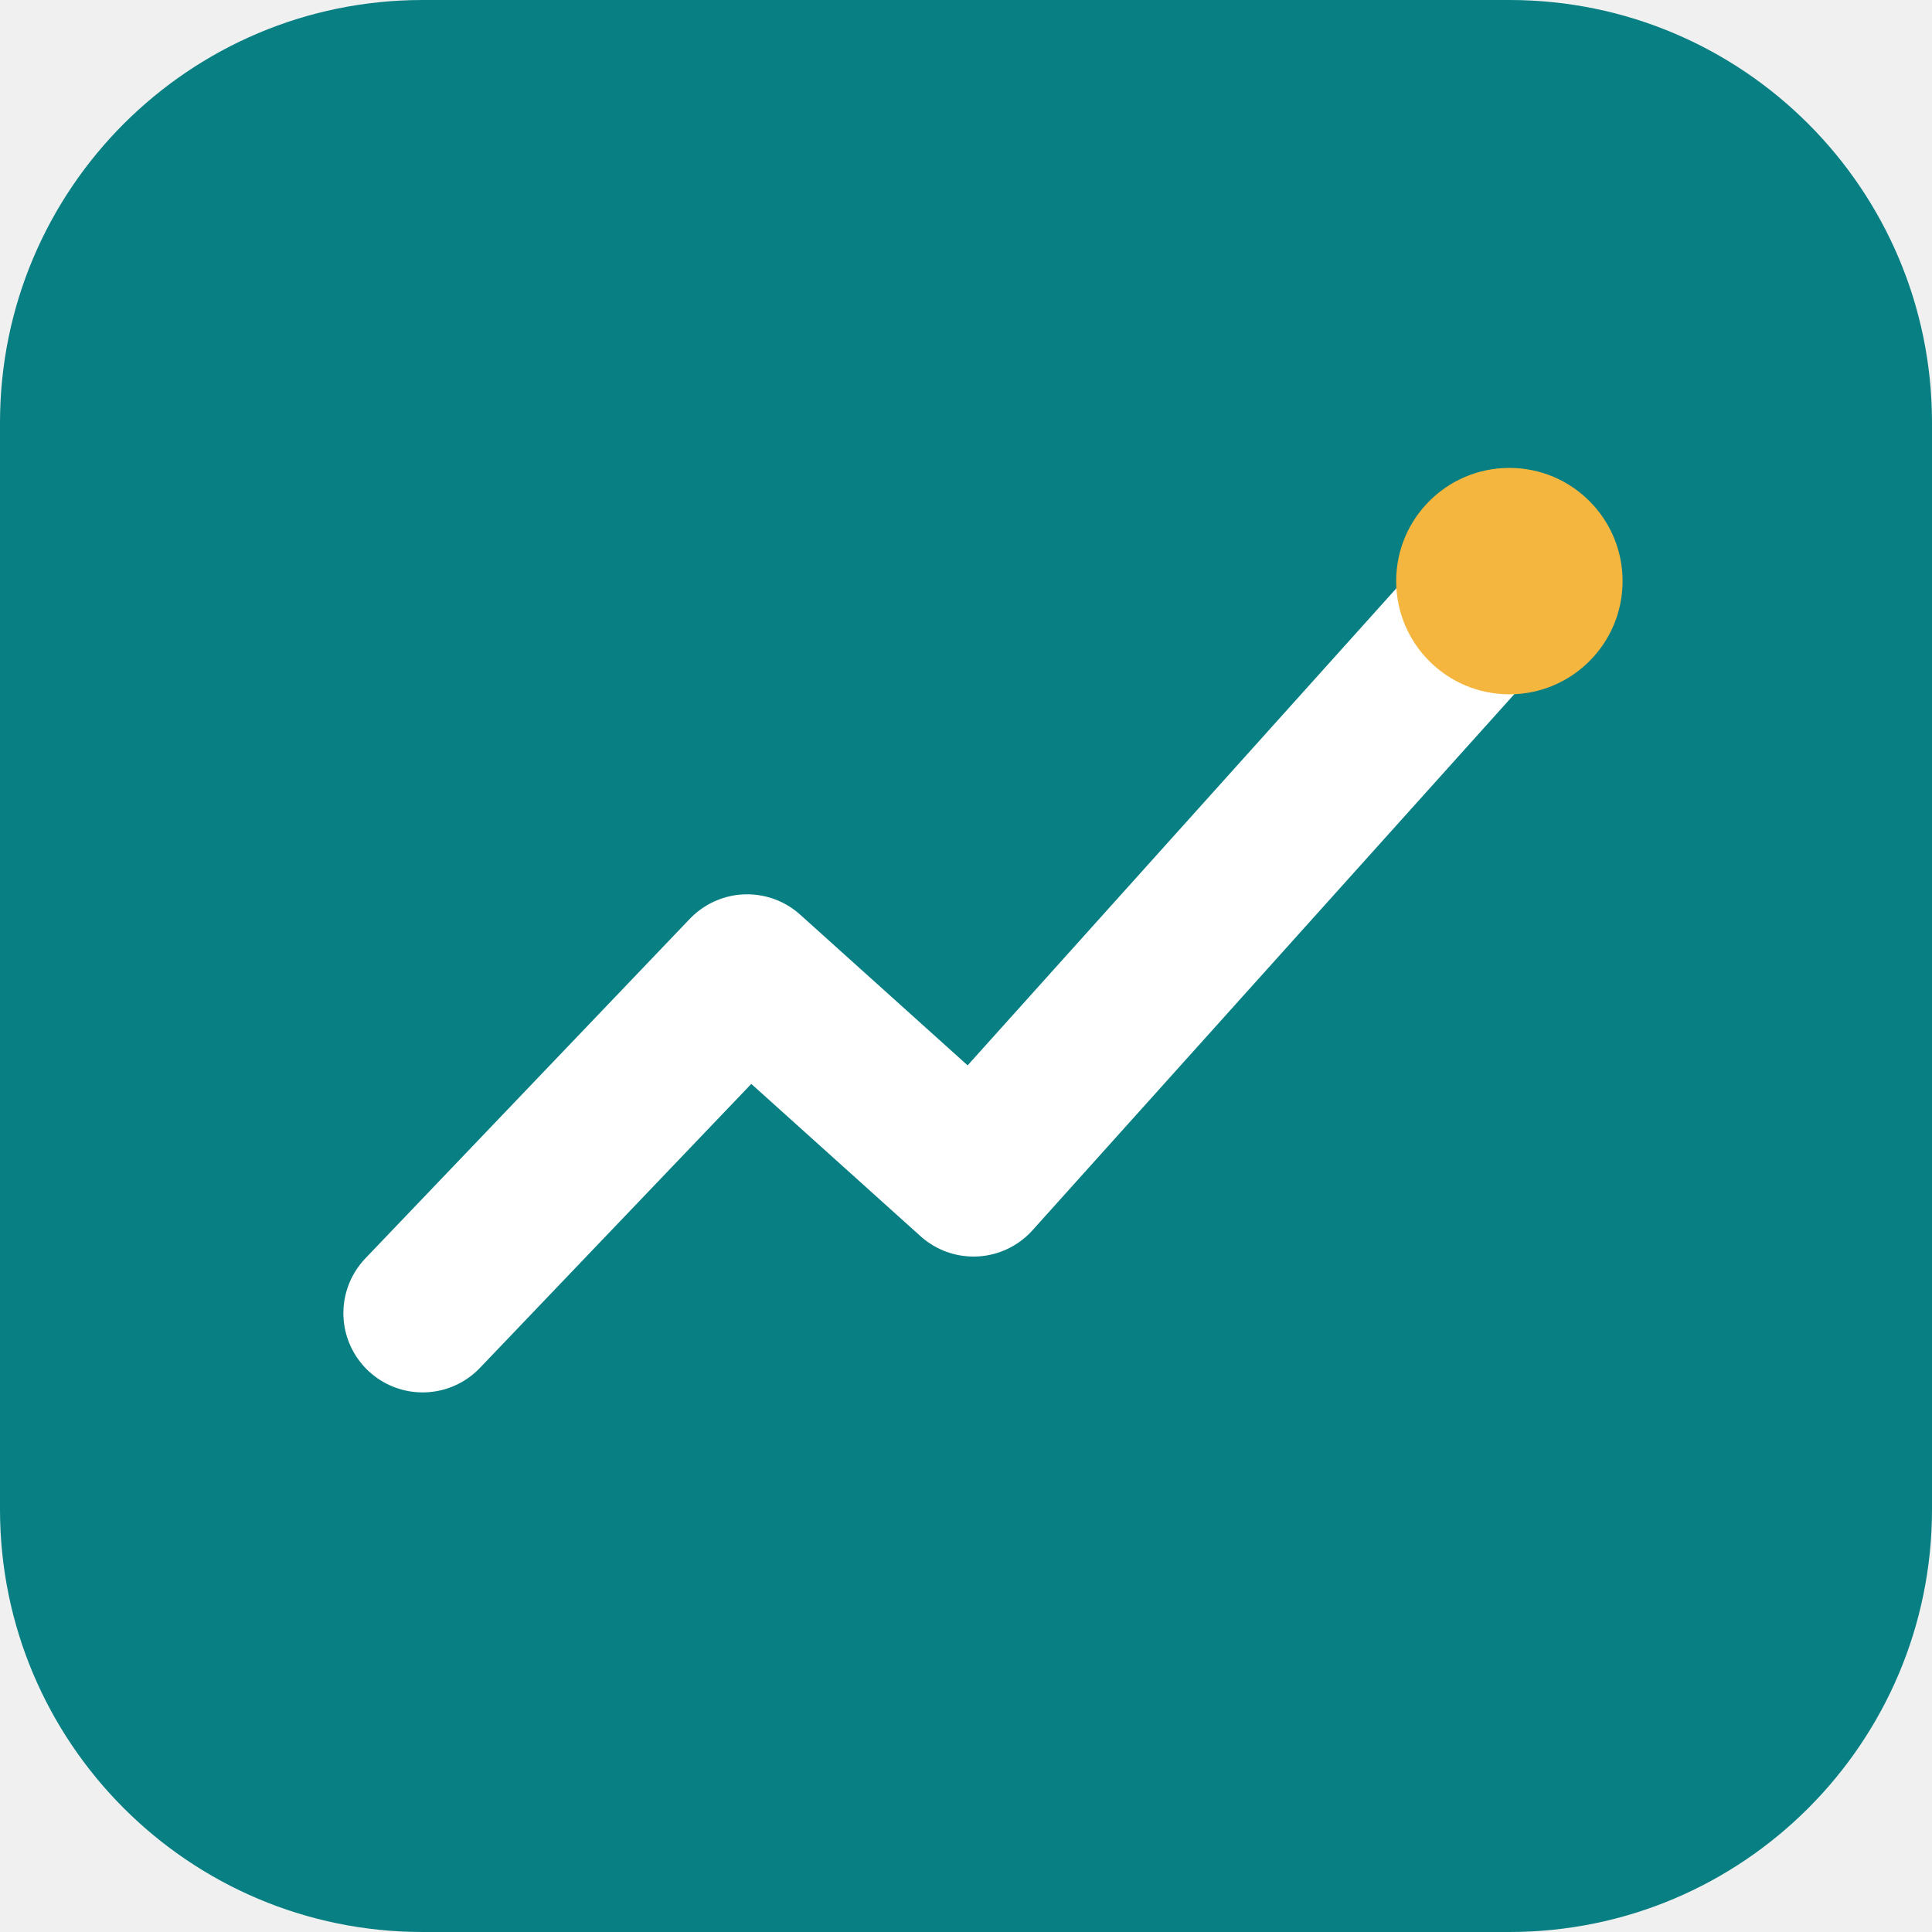
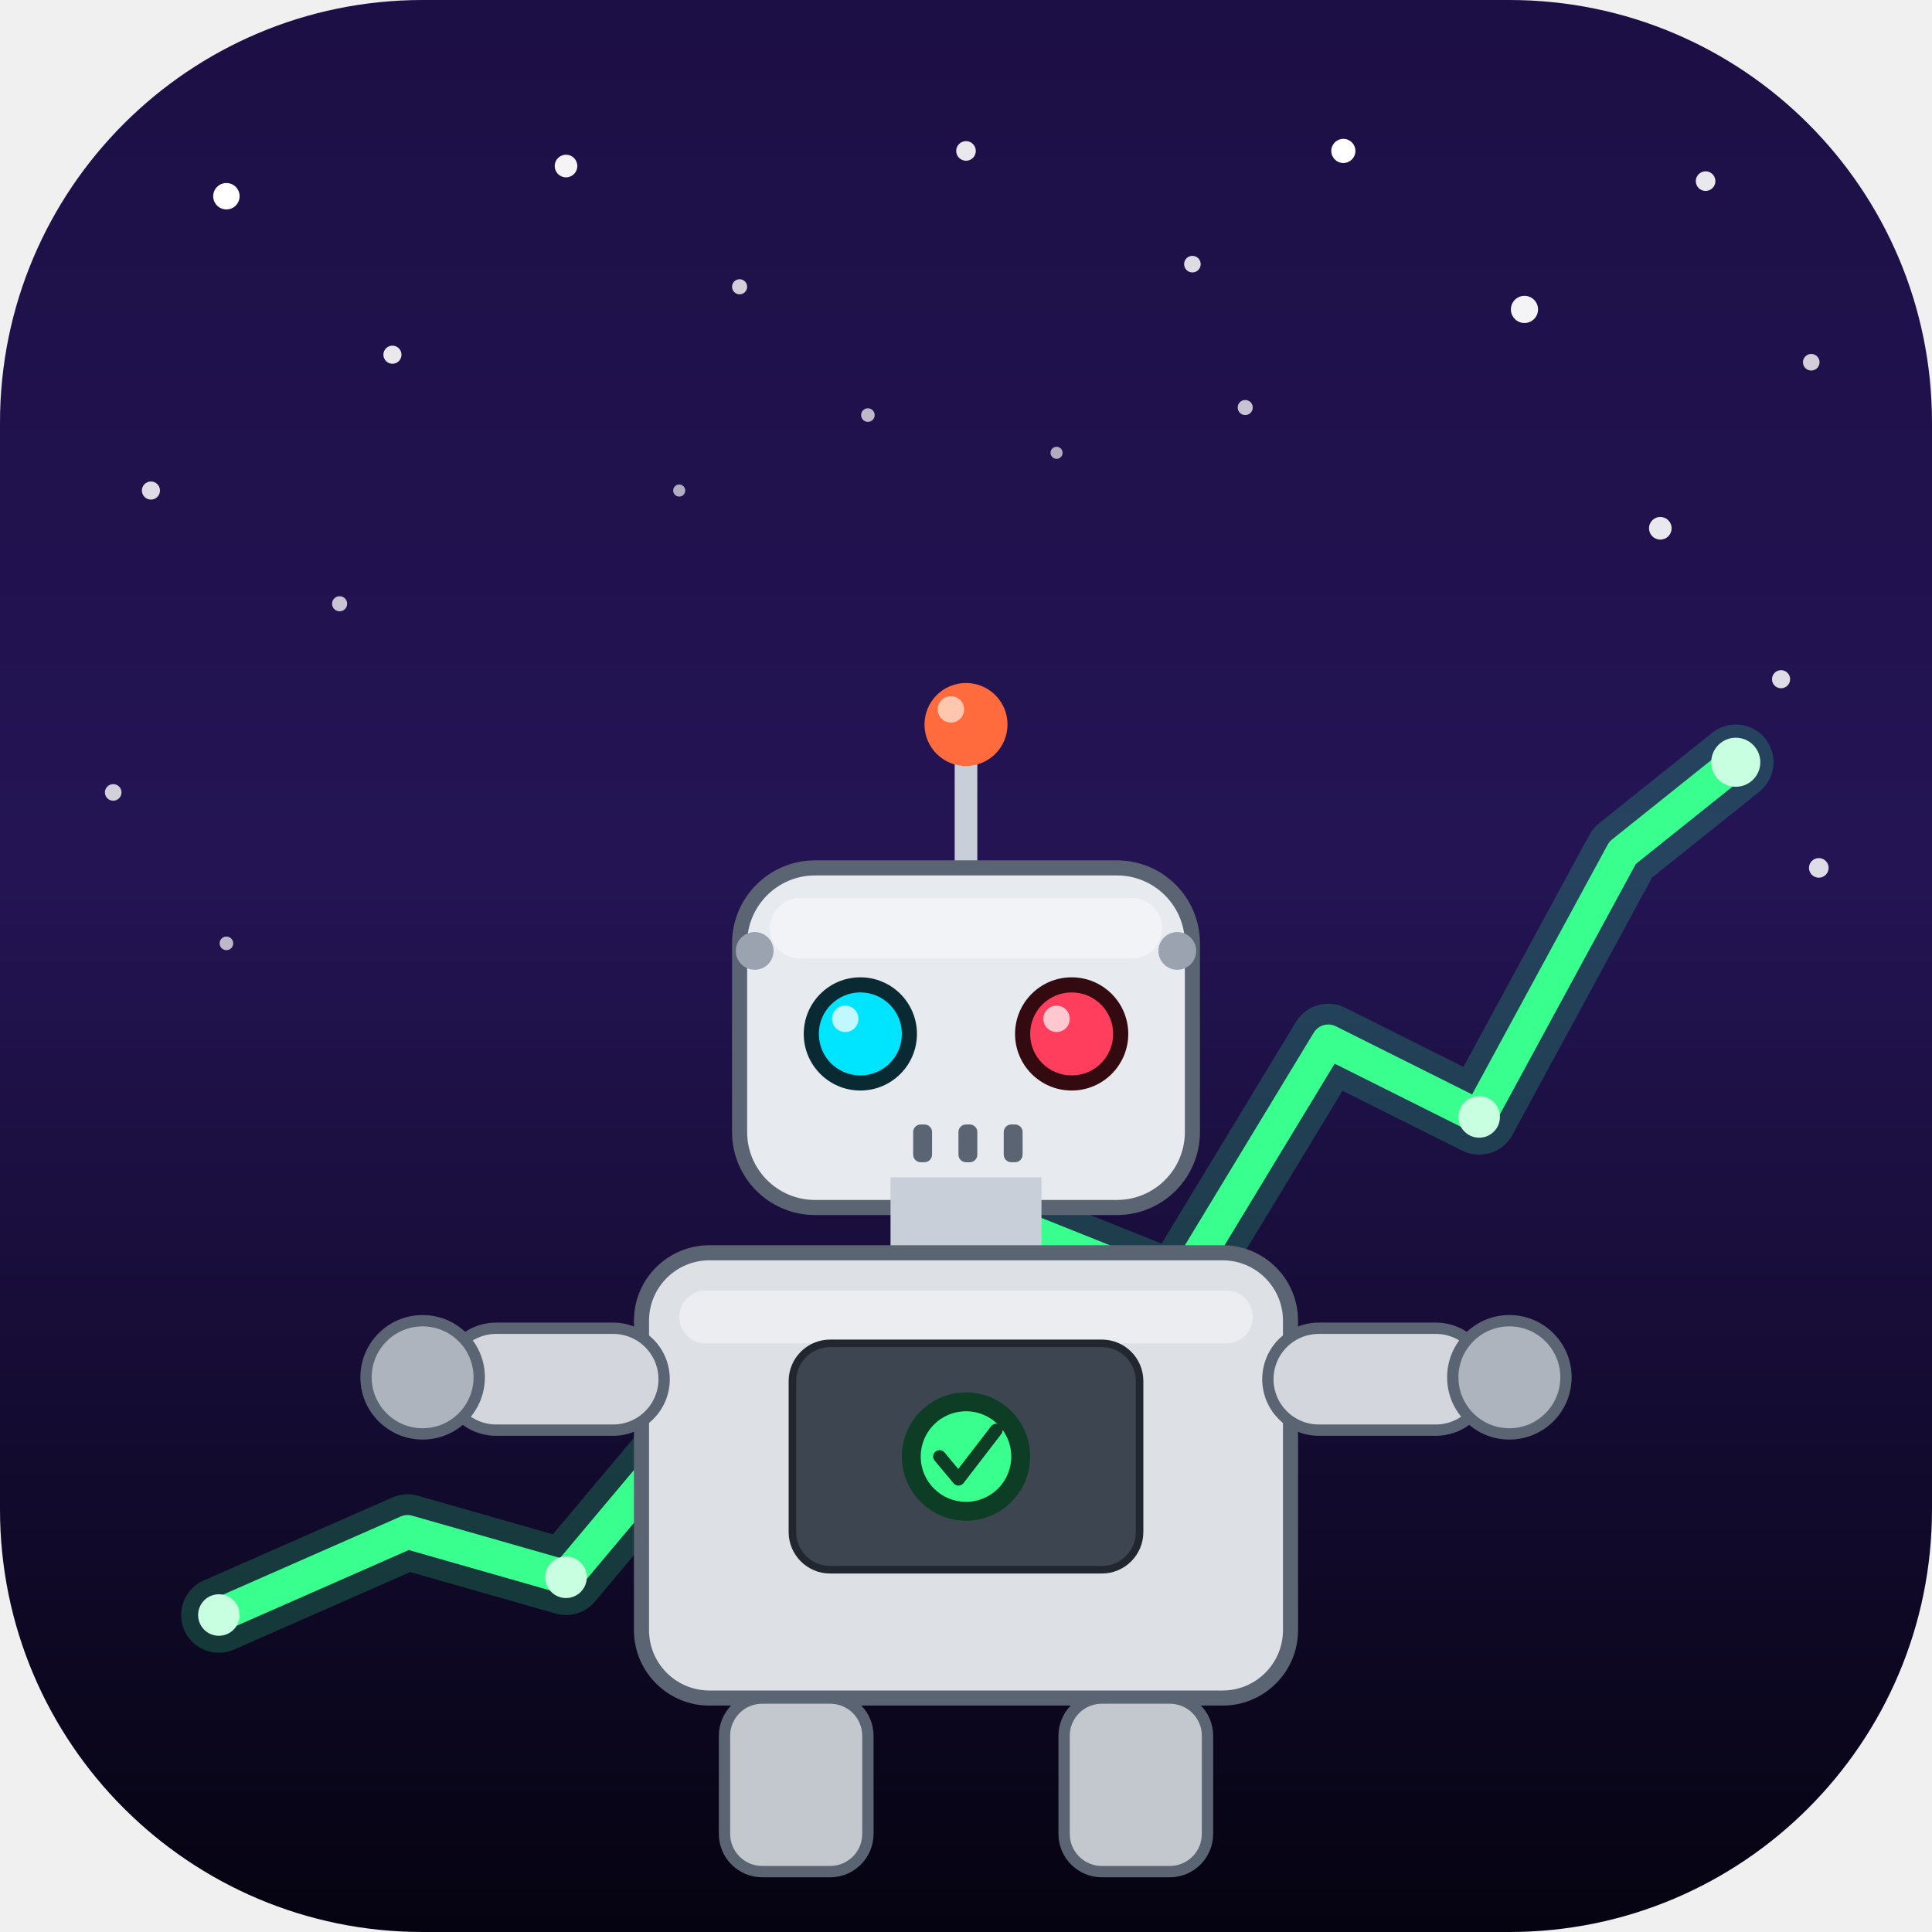
<svg xmlns="http://www.w3.org/2000/svg" viewBox="0 0 512 512">
-   <rect width="512" height="512" rx="112" fill="#087f82" />
-   <path d="M112 348l86-90 60 54 142-158" fill="none" stroke="#fff" stroke-width="42" stroke-linecap="round" stroke-linejoin="round" />
-   <circle cx="400" cy="154" r="30" fill="#f4b63f" />
+   <defs>
+     <linearGradient id="bg" x1="0" y1="0" x2="0" y2="1">
+       <stop offset="0%" stop-color="#1c0f45" />
+       <stop offset="45%" stop-color="#241454" />
+       <stop offset="100%" stop-color="#050310" />
+     </linearGradient>
+   </defs>
+   <rect width="512" height="512" rx="112" fill="url(#bg)" />
+   <g fill="#ffffff">
+     <circle cx="60" cy="52" r="3.5" opacity="1" />
+     <circle cx="104" cy="94" r="2.4" opacity="0.9" />
+     <circle cx="150" cy="44" r="3" opacity="0.95" />
+     <circle cx="196" cy="76" r="2" opacity="0.8" />
+     <circle cx="256" cy="40" r="2.6" opacity="0.9" />
+     <circle cx="316" cy="70" r="2.2" opacity="0.85" />
+     <circle cx="356" cy="40" r="3.2" opacity="1" />
+     <circle cx="404" cy="82" r="3.6" opacity="0.95" />
+     <circle cx="452" cy="48" r="2.6" opacity="0.9" />
+     <circle cx="480" cy="96" r="2.2" opacity="0.8" />
+     <circle cx="40" cy="130" r="2.4" opacity="0.85" />
+     <circle cx="90" cy="160" r="2" opacity="0.75" />
+     <circle cx="440" cy="140" r="3" opacity="0.9" />
+     <circle cx="472" cy="180" r="2.4" opacity="0.85" />
+     <circle cx="30" cy="210" r="2.2" opacity="0.8" />
+     <circle cx="60" cy="250" r="1.8" opacity="0.7" />
+     <circle cx="482" cy="230" r="2.6" opacity="0.85" />
+     <circle cx="230" cy="110" r="1.8" opacity="0.7" />
+     <circle cx="280" cy="120" r="1.6" opacity="0.65" />
+     <circle cx="330" cy="108" r="2" opacity="0.75" />
+     <circle cx="180" cy="130" r="1.6" opacity="0.65" />
+   </g>
+   <polyline points="58,428 108,406 150,418 192,368 232,382 272,326 312,342 352,276 392,296 430,226 460,202" fill="none" stroke="#2ee88a" stroke-width="20" stroke-linecap="round" stroke-linejoin="round" opacity="0.22" />
+   <polyline points="58,428 108,406 150,418 192,368 232,382 272,326 312,342 352,276 392,296 430,226 460,202" fill="none" stroke="#39ff8f" stroke-width="9" stroke-linecap="round" stroke-linejoin="round" />
+   <g fill="#c8ffe0">
+     <circle cx="58" cy="428" r="5.5" />
+     <circle cx="150" cy="418" r="5.5" />
+     <circle cx="232" cy="382" r="5.5" />
+     <circle cx="312" cy="342" r="5.5" />
+     <circle cx="392" cy="296" r="5.5" />
+     <circle cx="460" cy="202" r="6.5" />
+   </g>
+   <line x1="256" y1="230" x2="256" y2="198" stroke="#c9cfd8" stroke-width="6" stroke-linecap="round" />
+   <circle cx="256" cy="192" r="11" fill="#ff6b3d" />
+   <circle cx="252" cy="188" r="3.5" fill="#ffd7c2" opacity="0.85" />
+   <rect x="196" y="230" width="120" height="90" rx="20" fill="#e7eaef" stroke="#5b6472" stroke-width="4" />
+   <rect x="204" y="238" width="104" height="16" rx="8" fill="#ffffff" opacity="0.45" />
+   <circle cx="200" cy="252" r="5" fill="#9aa3af" />
+   <circle cx="312" cy="252" r="5" fill="#9aa3af" />
+   <circle cx="228" cy="274" r="15" fill="#0a2a33" />
+   <circle cx="228" cy="274" r="11" fill="#00e5ff" />
+   <circle cx="224" cy="270" r="3.5" fill="#d6faff" opacity="0.9" />
+   <circle cx="284" cy="274" r="15" fill="#330a10" />
+   <circle cx="284" cy="274" r="11" fill="#ff3d5c" />
+   <circle cx="280" cy="270" r="3.5" fill="#ffd6dc" opacity="0.9" />
+   <g fill="#5b6472">
+     <rect x="242" y="298" width="5" height="10" rx="2" />
+     <rect x="254" y="298" width="5" height="10" rx="2" />
+     <rect x="266" y="298" width="5" height="10" rx="2" />
+   </g>
+   <rect x="236" y="312" width="40" height="24" fill="#c9cfd8" />
+   <rect x="170" y="332" width="172" height="118" rx="18" fill="#dde1e6" stroke="#5b6472" stroke-width="4" />
+   <rect x="180" y="342" width="152" height="14" rx="7" fill="#ffffff" opacity="0.4" />
+   <rect x="210" y="356" width="92" height="60" rx="10" fill="#3c4550" stroke="#22262e" stroke-width="2" />
+   <circle cx="256" cy="386" r="17" fill="#0d3d24" />
+   <circle cx="256" cy="386" r="12" fill="#39ff8f" />
+   <path d="M249 386 l5 6 l10 -13" fill="none" stroke="#0d3d24" stroke-width="3.4" stroke-linecap="round" stroke-linejoin="round" />
+   <rect x="118" y="352" width="58" height="27" rx="13.5" fill="#d3d7dd" stroke="#5b6472" stroke-width="3" />
+   <circle cx="112" cy="365" r="15" fill="#aeb4bd" stroke="#5b6472" stroke-width="3" />
+   <rect x="336" y="352" width="58" height="27" rx="13.5" fill="#d3d7dd" stroke="#5b6472" stroke-width="3" />
+   <circle cx="400" cy="365" r="15" fill="#aeb4bd" stroke="#5b6472" stroke-width="3" />
+   <rect x="192" y="450" width="38" height="46" rx="10" fill="#c3c8ce" stroke="#5b6472" stroke-width="3" />
+   <rect x="282" y="450" width="38" height="46" rx="10" fill="#c3c8ce" stroke="#5b6472" stroke-width="3" />
</svg>
